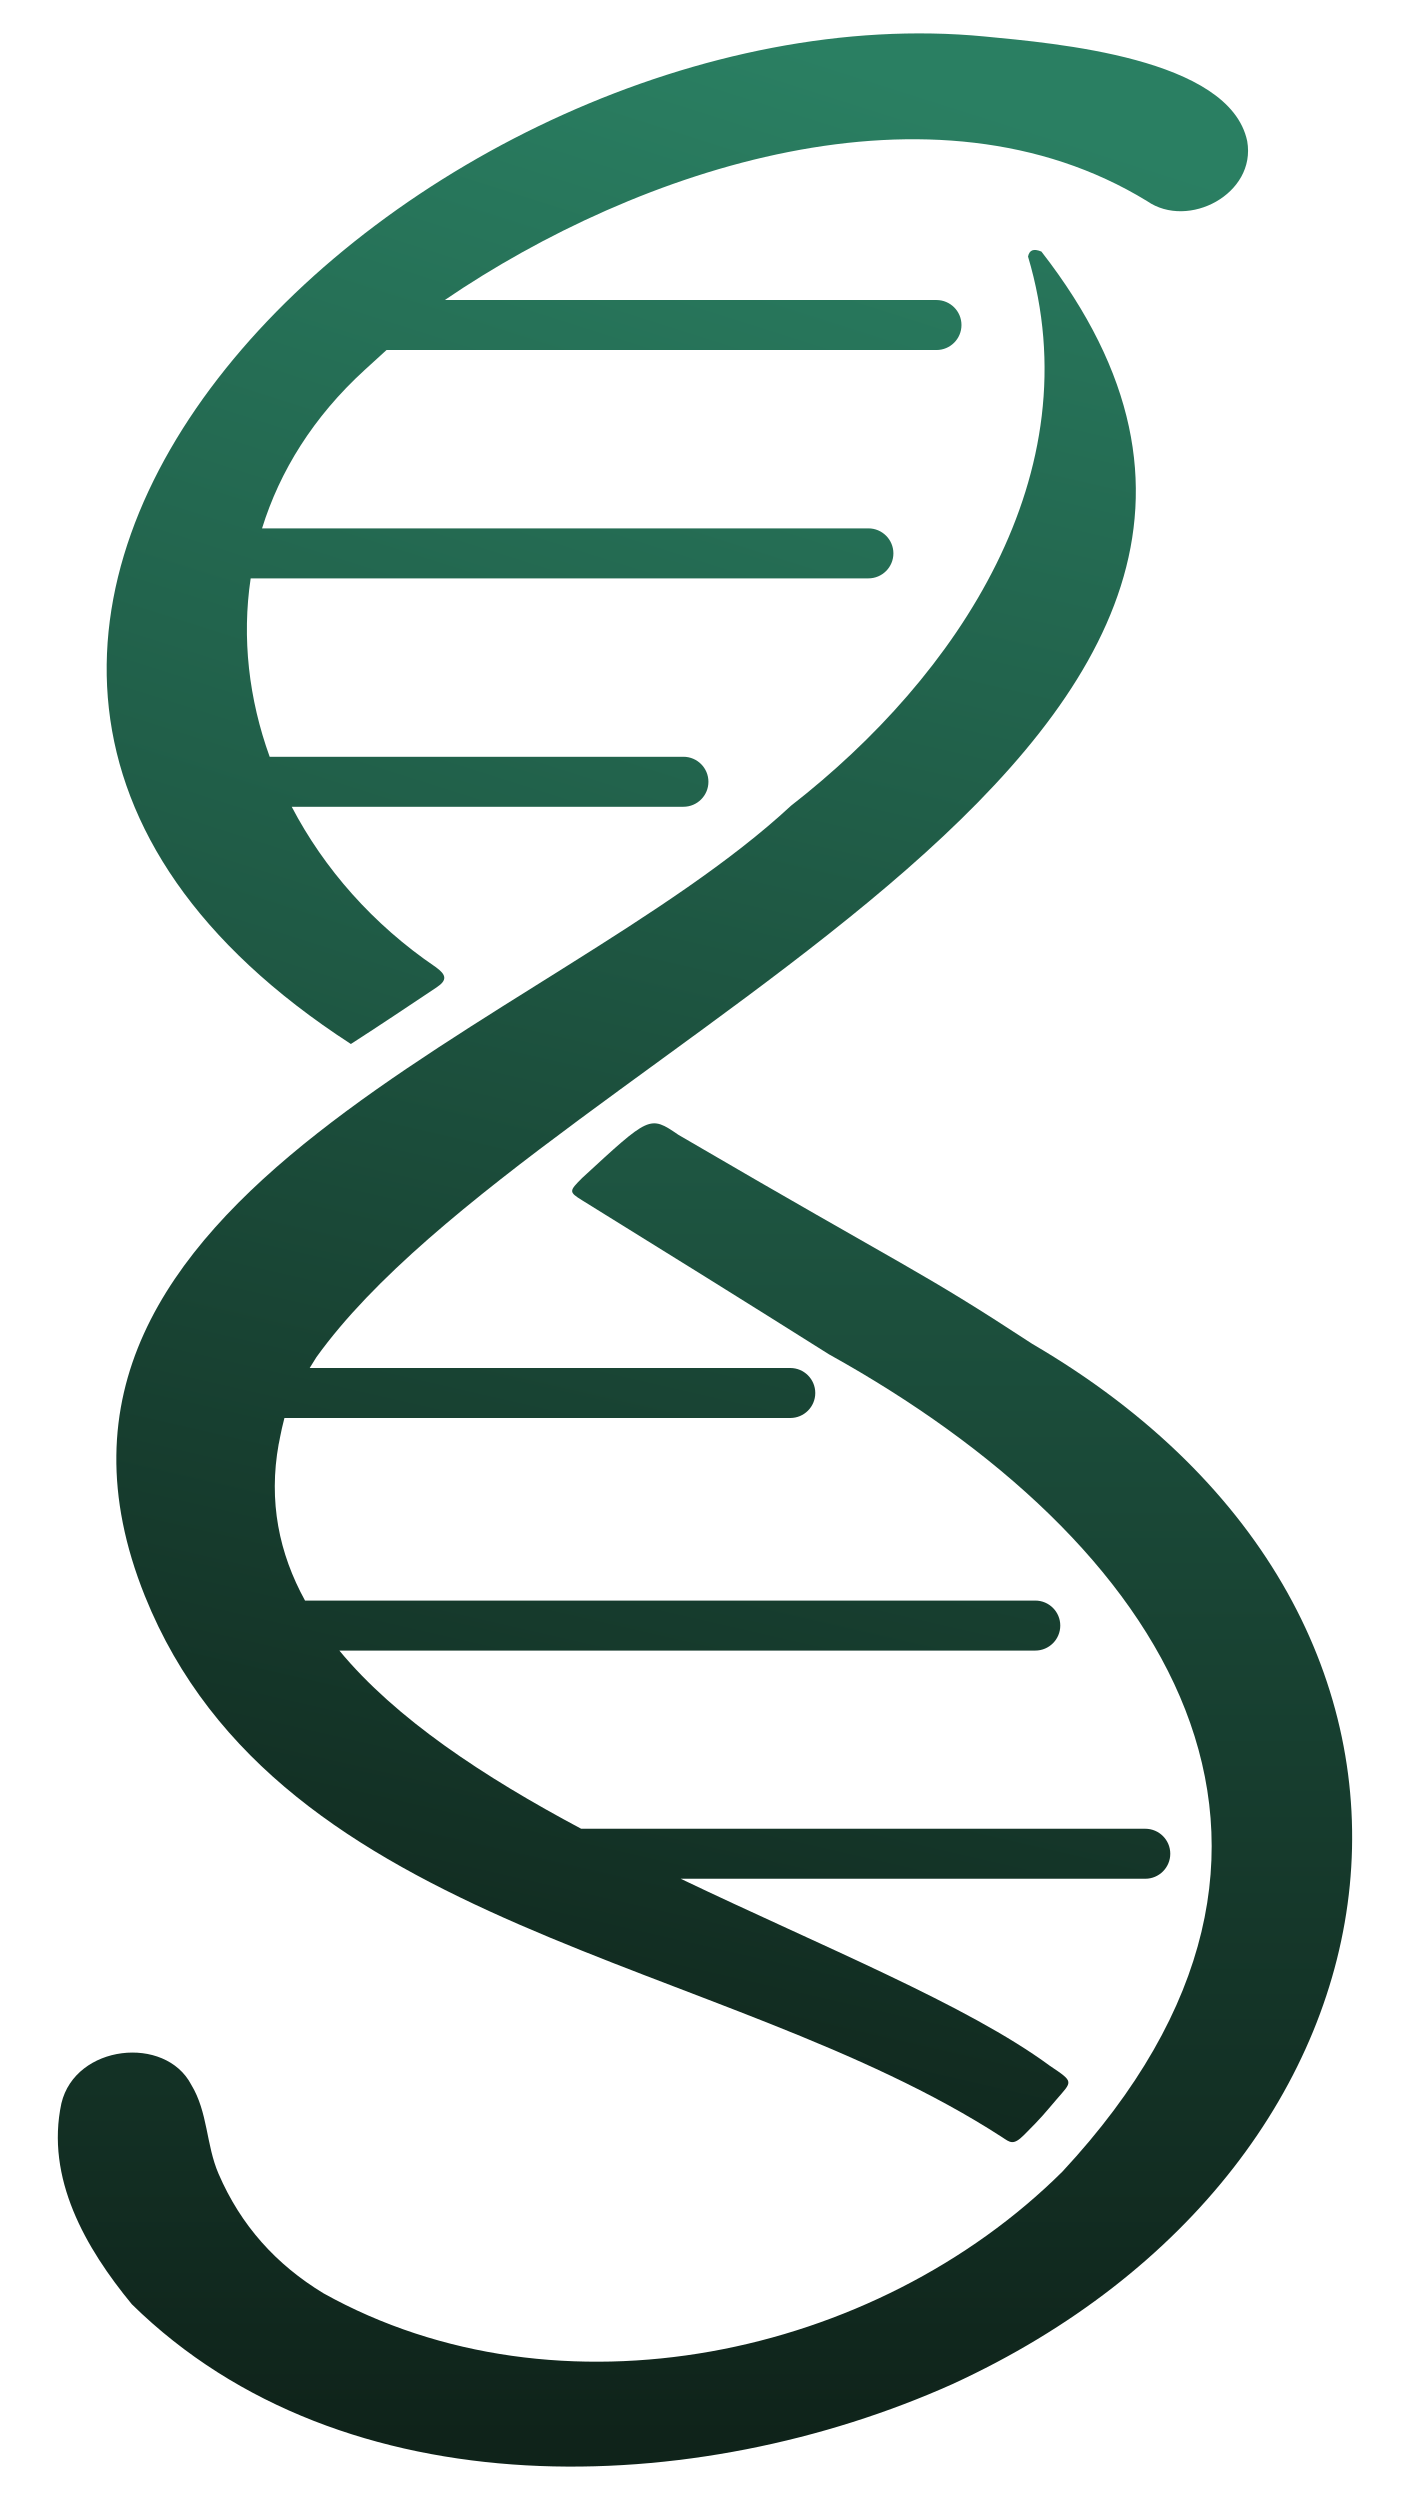
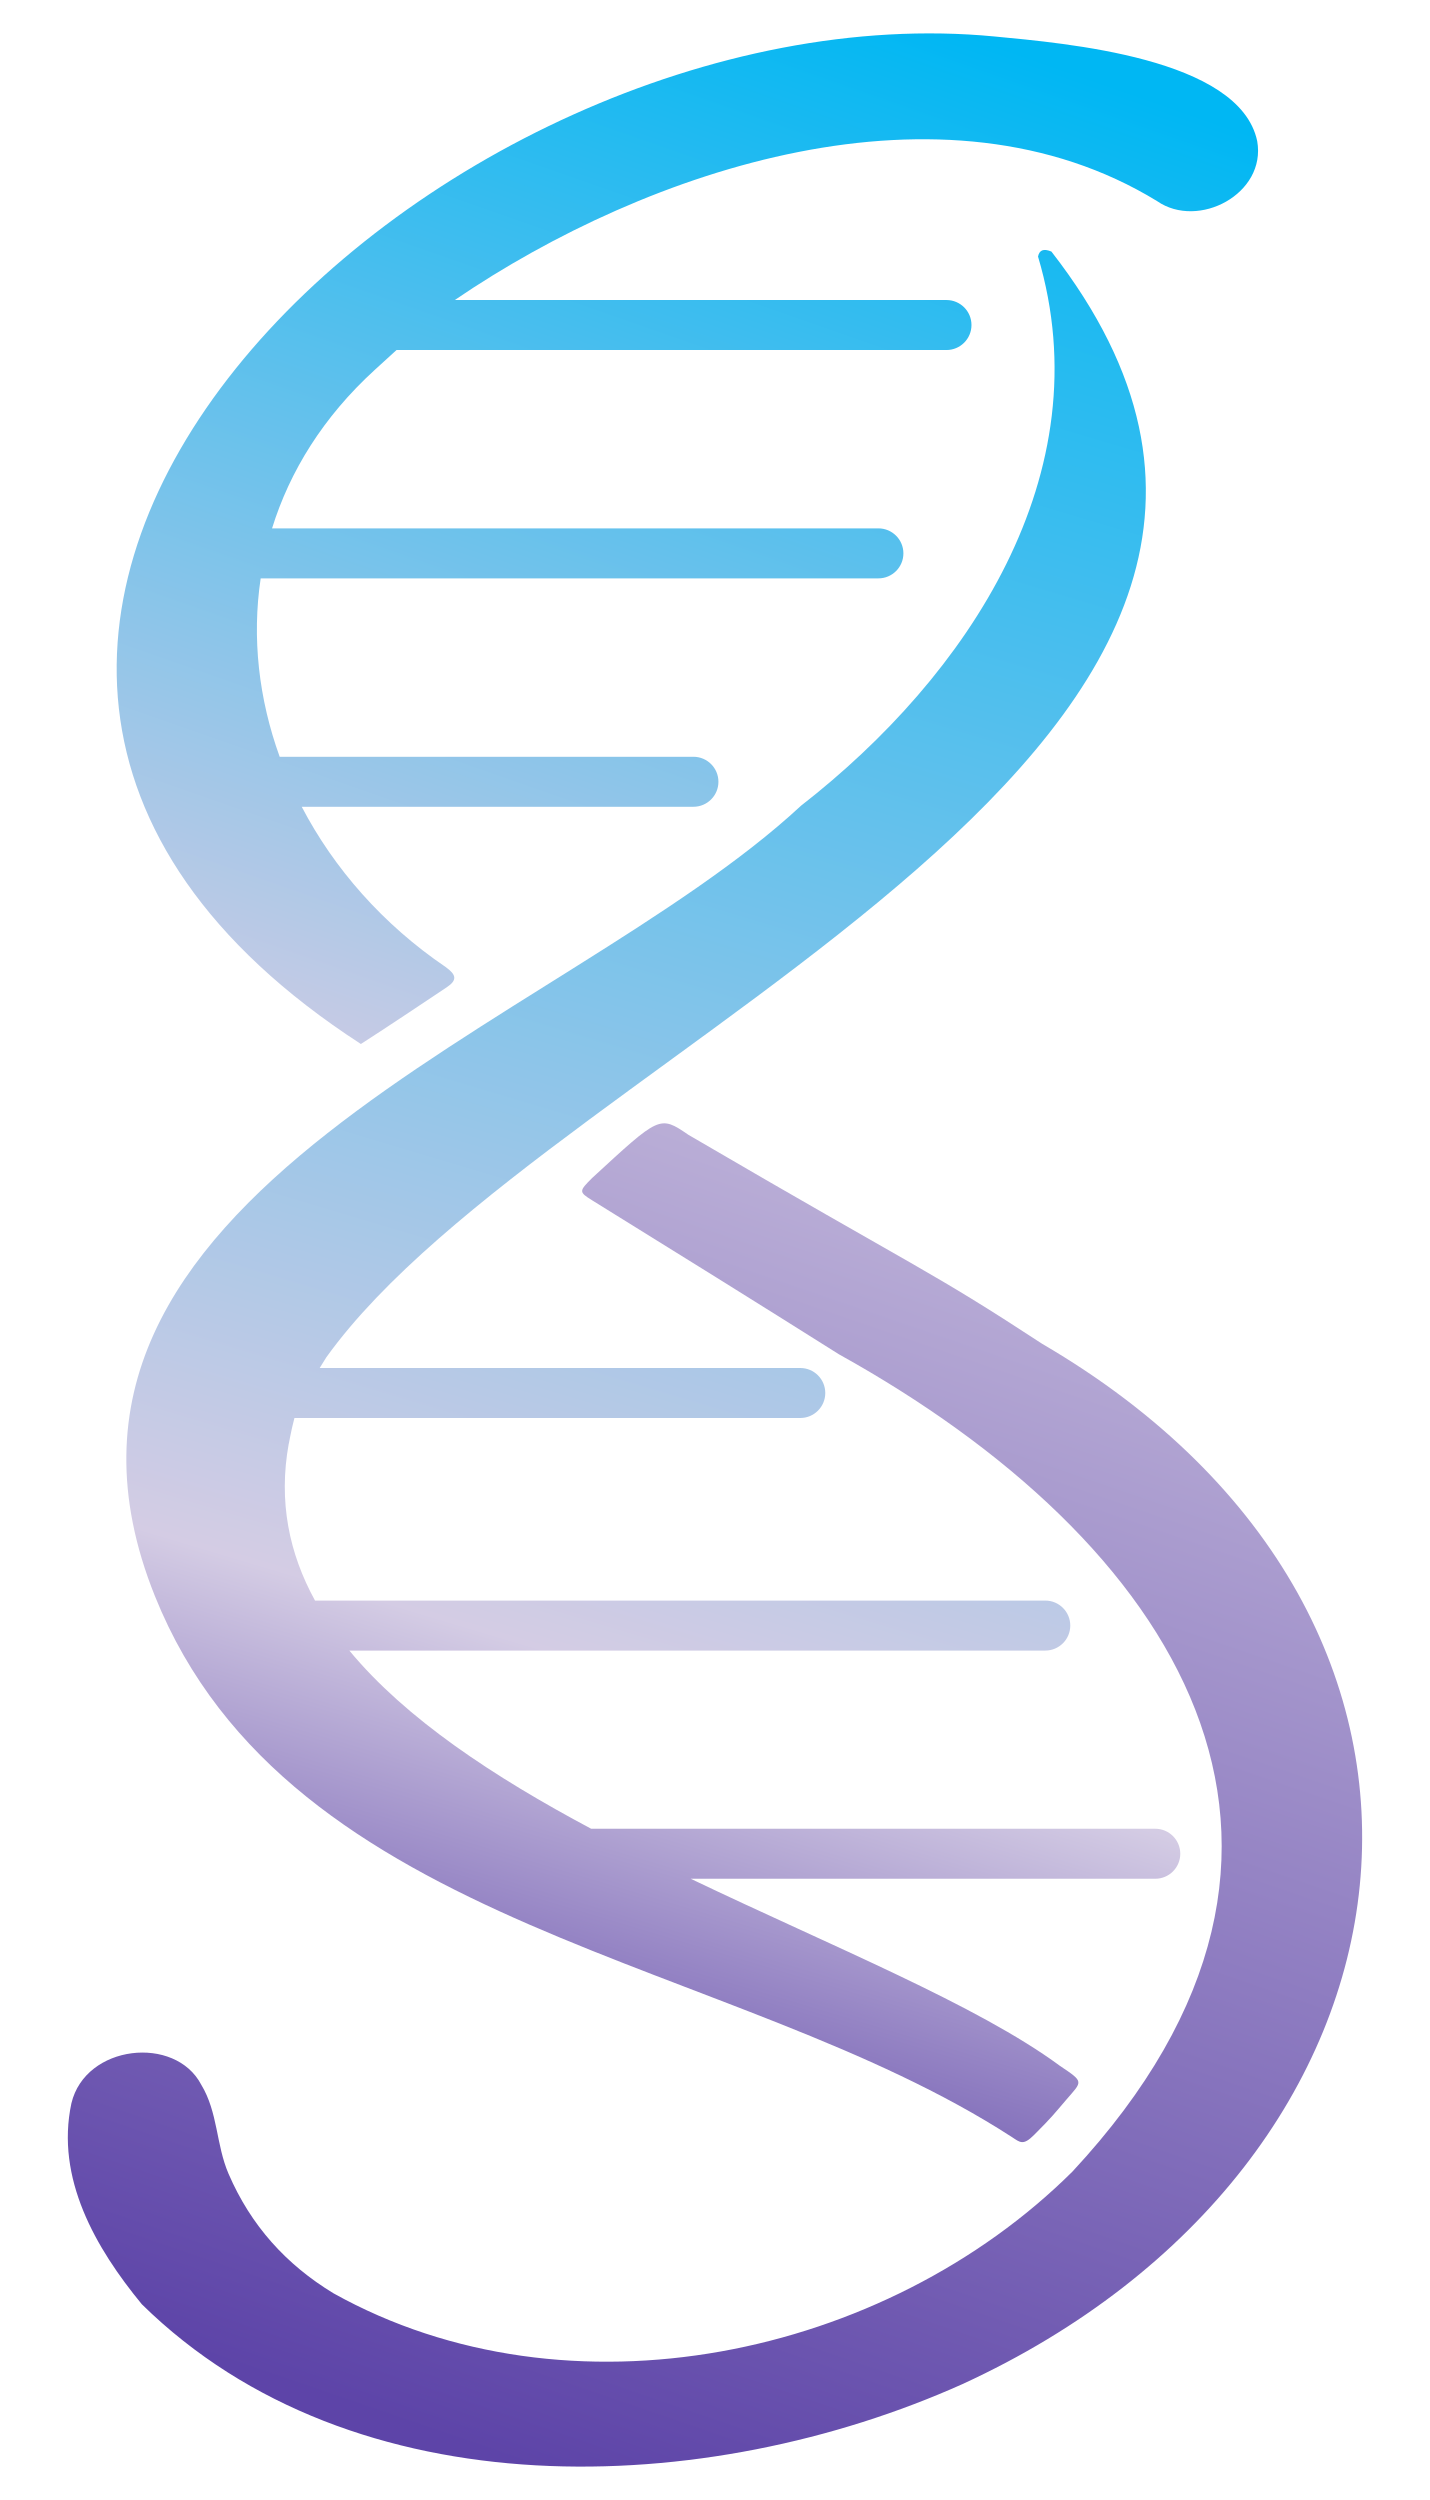
- <svg xmlns="http://www.w3.org/2000/svg" version="1.1" id="New" x="0px" y="0px" viewBox="0 0 564 1000" style="enable-background:new 0 0 564 1000;" xml:space="preserve">
+ <svg xmlns="http://www.w3.org/2000/svg" version="1.1" id="New" x="0px" y="0px" viewBox="0 0 572 1000" style="enable-background:new 0 0 572 1000;" xml:space="preserve">
  <style type="text/css">
	.st0{fill:url(#SVGID_1_);}
	.st1{fill:url(#Bottom_1_);}
	.st2{fill:url(#SVGID_2_);}
</style>
  <g>
    <g>
-       <linearGradient id="SVGID_1_" gradientUnits="userSpaceOnUse" x1="407.552" y1="1.651" x2="206.893" y2="876.181">
-         <stop offset="0" style="stop-color:#2A7F62" />
-         <stop offset="1" style="stop-color:#0F231A" />
+       <linearGradient id="SVGID_1_" gradientUnits="userSpaceOnUse" x1="448.613" y1="28.658" x2="198.251" y2="865.391">
+         <stop offset="0" style="stop-color:#00B7F3" />
+         <stop offset="0.768" style="stop-color:#D4CCE4" />
+         <stop offset="1" style="stop-color:#5D44A8" />
      </linearGradient>
-       <path class="st0" d="M458.11,731.5c-0.43,0-0.84,0.04-1.25,0.09C457.23,731.54,457.63,731.5,458.11,731.5H232.46    c-38.81-20.69-74.09-43.89-96.72-71.27h278.37c-0.3,0-0.56-0.02-0.81-0.04c0.27,0.02,0.54,0.04,0.81,0.04c5.52,0,10-4.48,10-10    c0-5.52-4.48-10-10-10c-0.27,0-0.54,0.02-0.81,0.04c0.25-0.02,0.52-0.04,0.81-0.04h-292.1c-10.38-18.87-14.69-39.63-10.52-62.72    c0.01,0.46,0.8-4.75,2.28-10.31h202.34c5.52,0,10-4.48,10-10c0-5.52-4.48-10-10-10H123.87l2.69-4.32    c91.01-126.74,442.29-246.47,290-442.26c-3.09-1.28-4.79-0.66-5.35,2c25.91,86.93-28.13,167.77-94.81,219.67    C220.61,411.32-6.78,477.19,57.95,638.39c53.91,134.26,231.29,144.12,342.85,216.46c3.25,2.13,4.47,3.49,8.83-0.88    c7.46-7.46,7.77-8.14,12.98-14.19c6.32-7.36,7.16-6.88-2.64-13.44c-32.91-24.27-90.79-47.61-147.7-74.84h185.84    c-0.48,0-0.88-0.04-1.25-0.09c0.41,0.05,0.83,0.09,1.25,0.09c5.52,0,10-4.48,10-10C468.11,735.98,463.63,731.5,458.11,731.5z" />
+       <path class="st0" d="M462.11,731.5c-0.43,0-0.84,0.04-1.25,0.09C461.23,731.54,461.63,731.5,462.11,731.5H236.46    c-38.81-20.69-74.09-43.89-96.72-71.27h278.37c-0.3,0-0.56-0.02-0.81-0.04c0.27,0.02,0.54,0.04,0.81,0.04c5.52,0,10-4.48,10-10    c0-5.52-4.48-10-10-10c-0.27,0-0.54,0.02-0.81,0.04c0.25-0.02,0.52-0.04,0.81-0.04h-292.1c-10.38-18.87-14.69-39.63-10.52-62.72    c0.01,0.46,0.8-4.75,2.28-10.31h202.34c5.52,0,10-4.48,10-10c0-5.52-4.48-10-10-10H127.87l2.69-4.32    c91.01-126.74,442.29-246.47,290-442.26c-3.09-1.28-4.79-0.66-5.35,2c25.91,86.93-28.13,167.77-94.81,219.67    C224.61,411.32-2.78,477.19,61.95,638.39c53.91,134.26,231.29,144.12,342.85,216.46c3.25,2.13,4.47,3.49,8.83-0.88    c7.46-7.46,7.77-8.14,12.98-14.19c6.32-7.36,7.16-6.88-2.64-13.44c-32.91-24.27-90.79-47.61-147.7-74.84h185.84    c-0.48,0-0.88-0.04-1.25-0.09c0.41,0.05,0.83,0.09,1.25,0.09c5.52,0,10-4.48,10-10C472.11,735.98,467.63,731.5,462.11,731.5z" />
    </g>
-     <linearGradient id="Bottom_1_" gradientUnits="userSpaceOnUse" x1="282" y1="42.497" x2="282" y2="974.977">
-       <stop offset="0" style="stop-color:#2A7F62" />
-       <stop offset="1" style="stop-color:#0F231A" />
+     <linearGradient id="Bottom_1_" gradientUnits="userSpaceOnUse" x1="442.845" y1="349.122" x2="222.77" y2="991.103">
+       <stop offset="0" style="stop-color:#D4CCE4" />
+       <stop offset="1" style="stop-color:#5D44A8" />
    </linearGradient>
-     <path id="Bottom" class="st1" d="M52.75,921.72c-18.58-22.56-34.58-50.47-28.19-80.4c5.62-23.56,41.56-27.35,51.93-7.44   c6.71,11.03,5.91,24,10.91,35.59c8.95,20.77,23.05,36.34,41.99,47.85c94.09,52.48,220.59,25.79,295.55-48.65   c121.88-131.02,40.38-252.7-93.33-326.93c-32.82-20.7-65.79-41.19-98.78-61.63c-5.37-3.33-5.23-3.66,0.03-8.92   c26.98-24.83,26.95-25.2,38.49-17.27c93.62,54.72,95.71,53.6,141.57,83.64c189.91,111,159.35,328.1-31.89,416.06   C278.72,999.49,137.59,1005.09,52.75,921.72z" />
+     <path id="Bottom" class="st1" d="M56.75,921.72c-18.58-22.56-34.58-50.47-28.19-80.4c5.62-23.56,41.56-27.35,51.93-7.44   c6.71,11.03,5.91,24,10.91,35.59c8.95,20.77,23.05,36.34,41.99,47.85c94.09,52.48,220.59,25.79,295.55-48.65   c121.88-131.02,40.38-252.7-93.33-326.93c-32.82-20.7-65.79-41.19-98.78-61.63c-5.37-3.33-5.23-3.66,0.03-8.92   c26.98-24.83,26.95-25.2,38.49-17.27c93.62,54.72,95.71,53.6,141.57,83.64c189.91,111,159.35,328.1-31.89,416.06   C282.72,999.49,141.59,1005.09,56.75,921.72z" />
    <g id="New_top">
-       <linearGradient id="SVGID_2_" gradientUnits="userSpaceOnUse" x1="314.571" y1="16.515" x2="16.265" y2="954.354">
-         <stop offset="0" style="stop-color:#2A7F62" />
-         <stop offset="1" style="stop-color:#0F231A" />
+       <linearGradient id="SVGID_2_" gradientUnits="userSpaceOnUse" x1="330.441" y1="-5.956" x2="-0.41" y2="939.331">
+         <stop offset="0" style="stop-color:#00B7F3" />
+         <stop offset="0.494" style="stop-color:#D4CCE4" />
+         <stop offset="1" style="stop-color:#5D44A8" />
      </linearGradient>
-       <path class="st2" d="M498.88,56.43c-7.05-33.34-76.87-39.12-105.06-41.84C171.49-6.83-108.85,256.06,140.35,417.6    c11.52-7.41,22.88-15.05,34.28-22.64c4.35-2.9,3.99-5.02-0.4-8.17c-25.03-17.01-44.6-39.31-57.54-64.08h156.68    c5.52,0,10-4.48,10-10s-4.48-10-10-10H107.87c-8.34-23.07-11.17-47.51-7.6-71.36h247.09c5.52,0,10-4.48,10-10s-4.48-10-10-10    H104.82c7.07-22.84,20.48-44.57,41.01-63.33l8.78-8.01h219.98c5.52,0,10-4.48,10-10s-4.48-10-10-10H177.91    c77.53-52.8,195.45-91.92,280.92-39.57C475.35,91.91,502.61,77.5,498.88,56.43z" />
+       <path class="st2" d="M502.88,56.43c-7.05-33.34-76.87-39.12-105.06-41.84C175.49-6.83-104.85,256.06,144.35,417.6    c11.52-7.41,22.88-15.05,34.28-22.64c4.35-2.9,3.99-5.02-0.4-8.17c-25.03-17.01-44.6-39.31-57.54-64.08h156.68    c5.52,0,10-4.48,10-10s-4.48-10-10-10H111.87c-8.34-23.07-11.17-47.51-7.6-71.36h247.09c5.52,0,10-4.48,10-10s-4.48-10-10-10    H108.82c7.07-22.84,20.48-44.57,41.01-63.33l8.78-8.01h219.98c5.52,0,10-4.48,10-10s-4.48-10-10-10H181.91    c77.53-52.8,195.45-91.92,280.92-39.57C479.35,91.91,506.61,77.5,502.88,56.43z" />
    </g>
  </g>
  <g id="Middle">
</g>
</svg>
